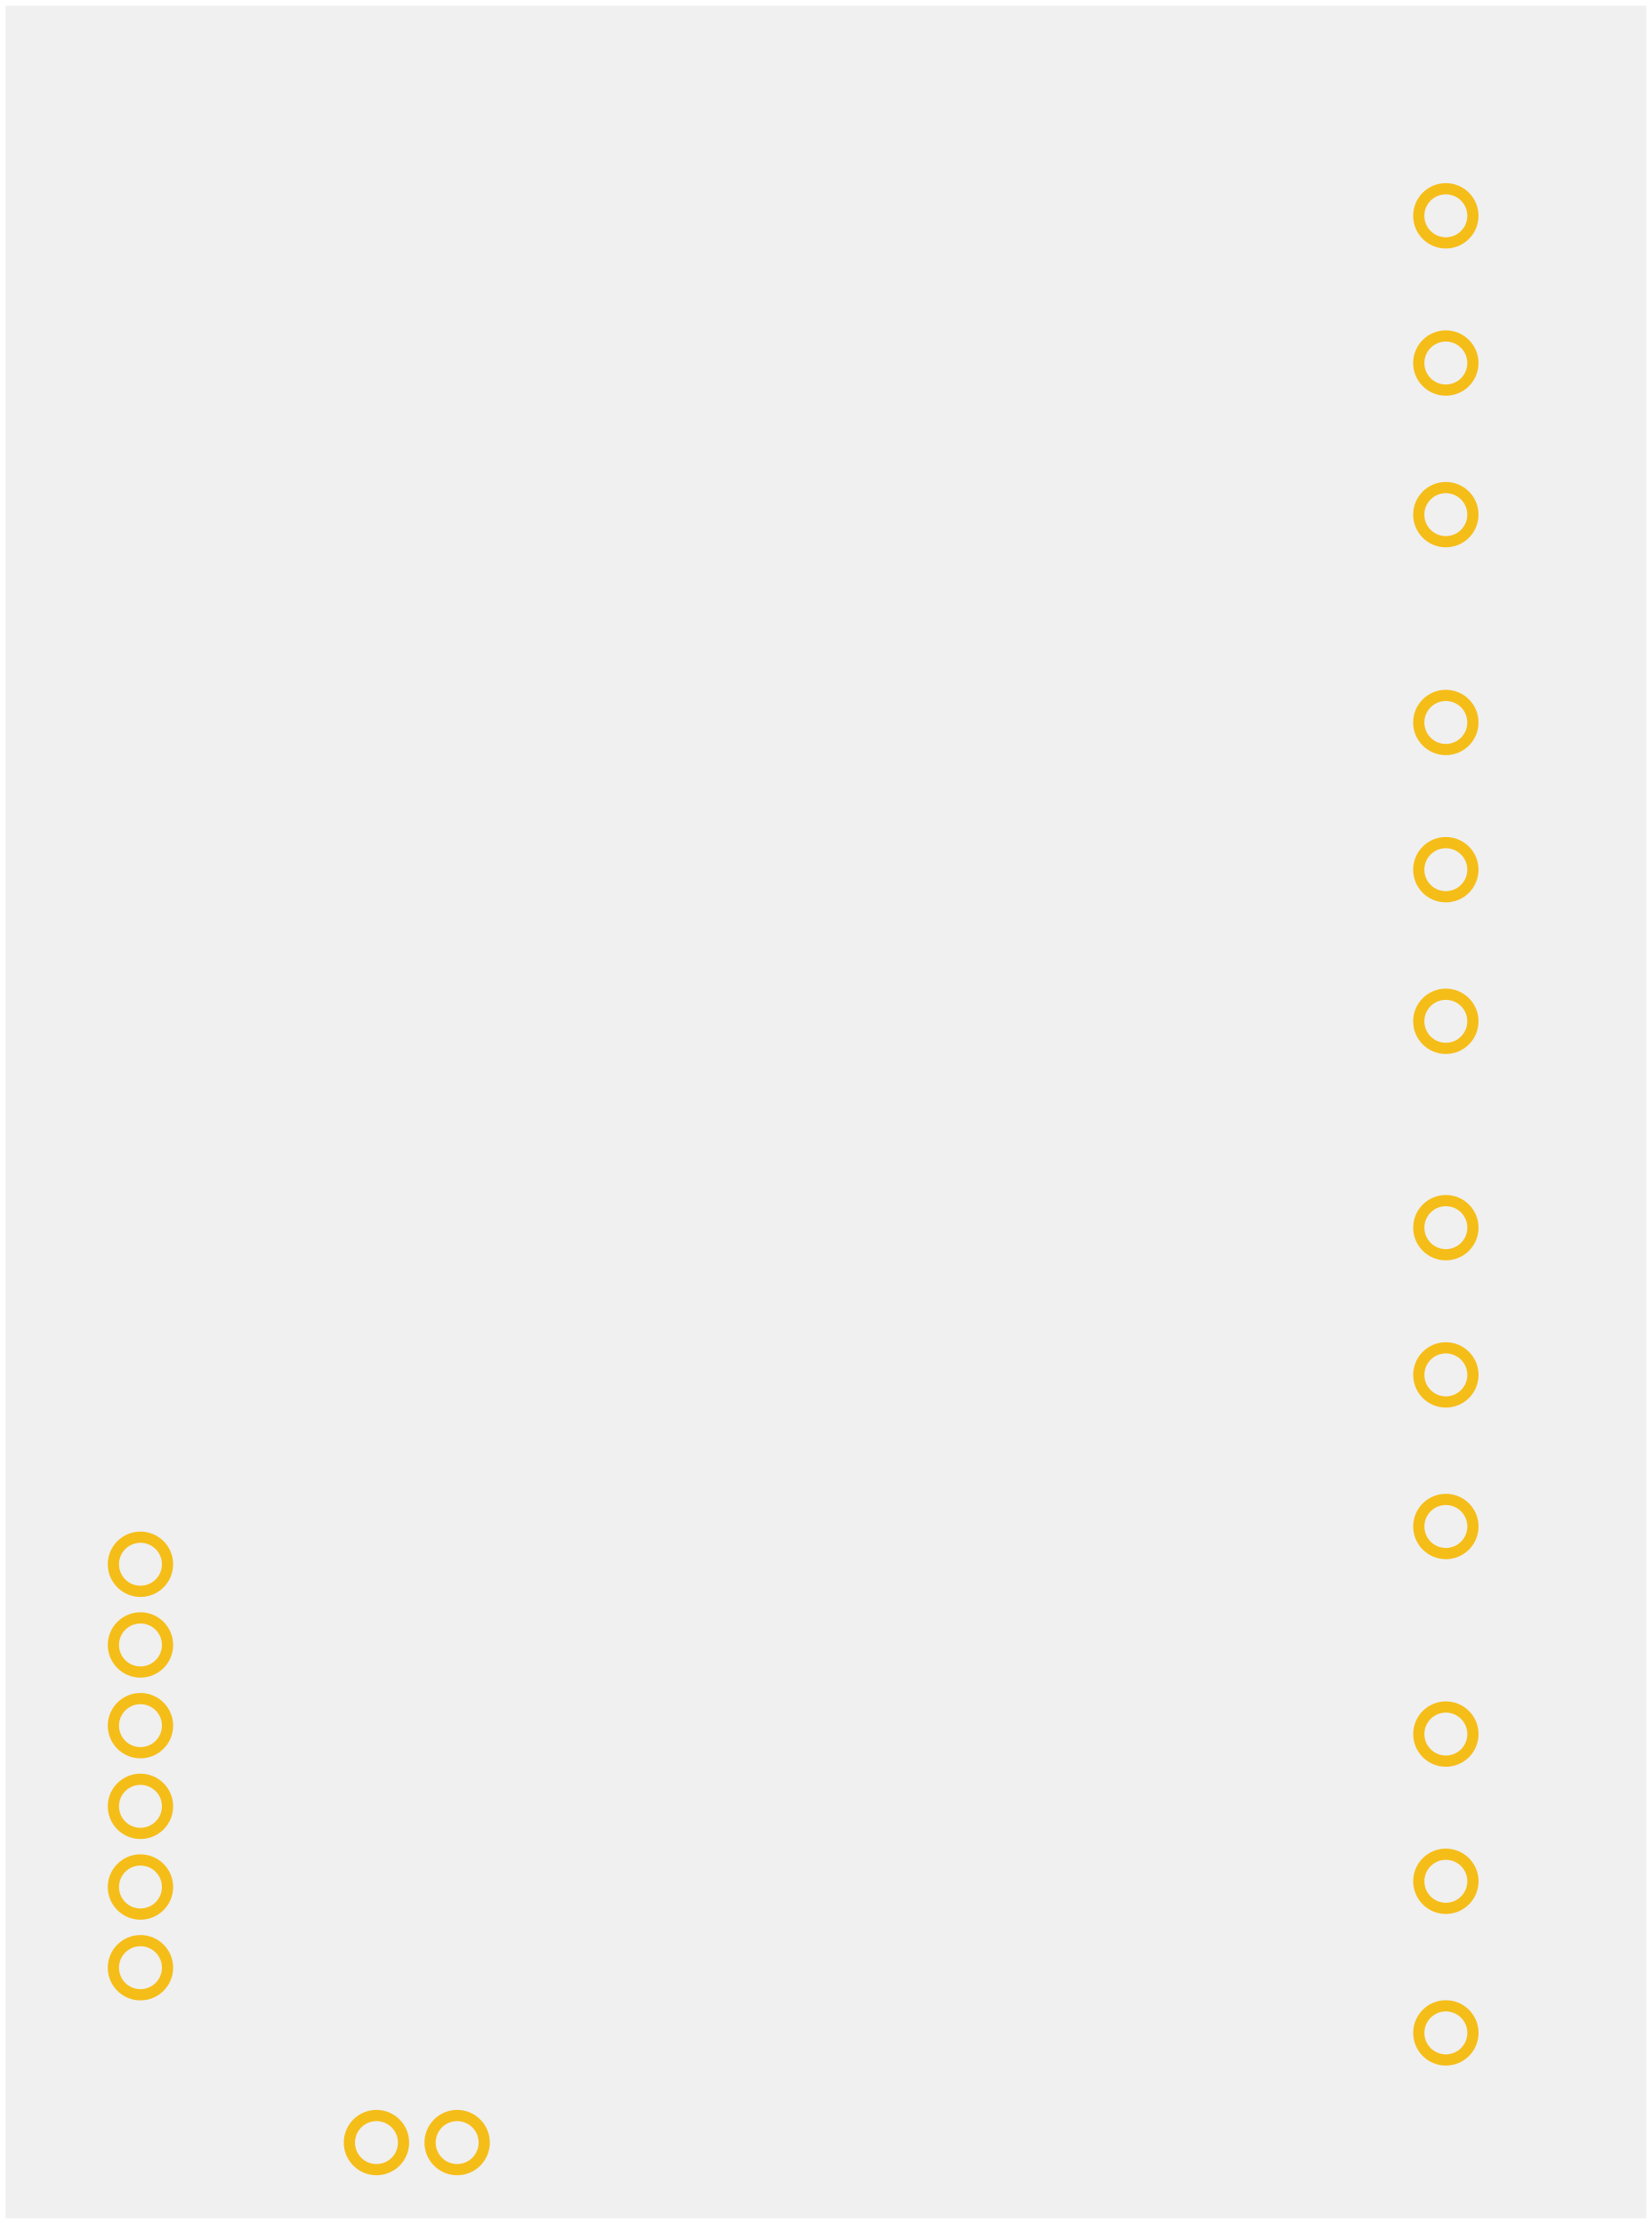
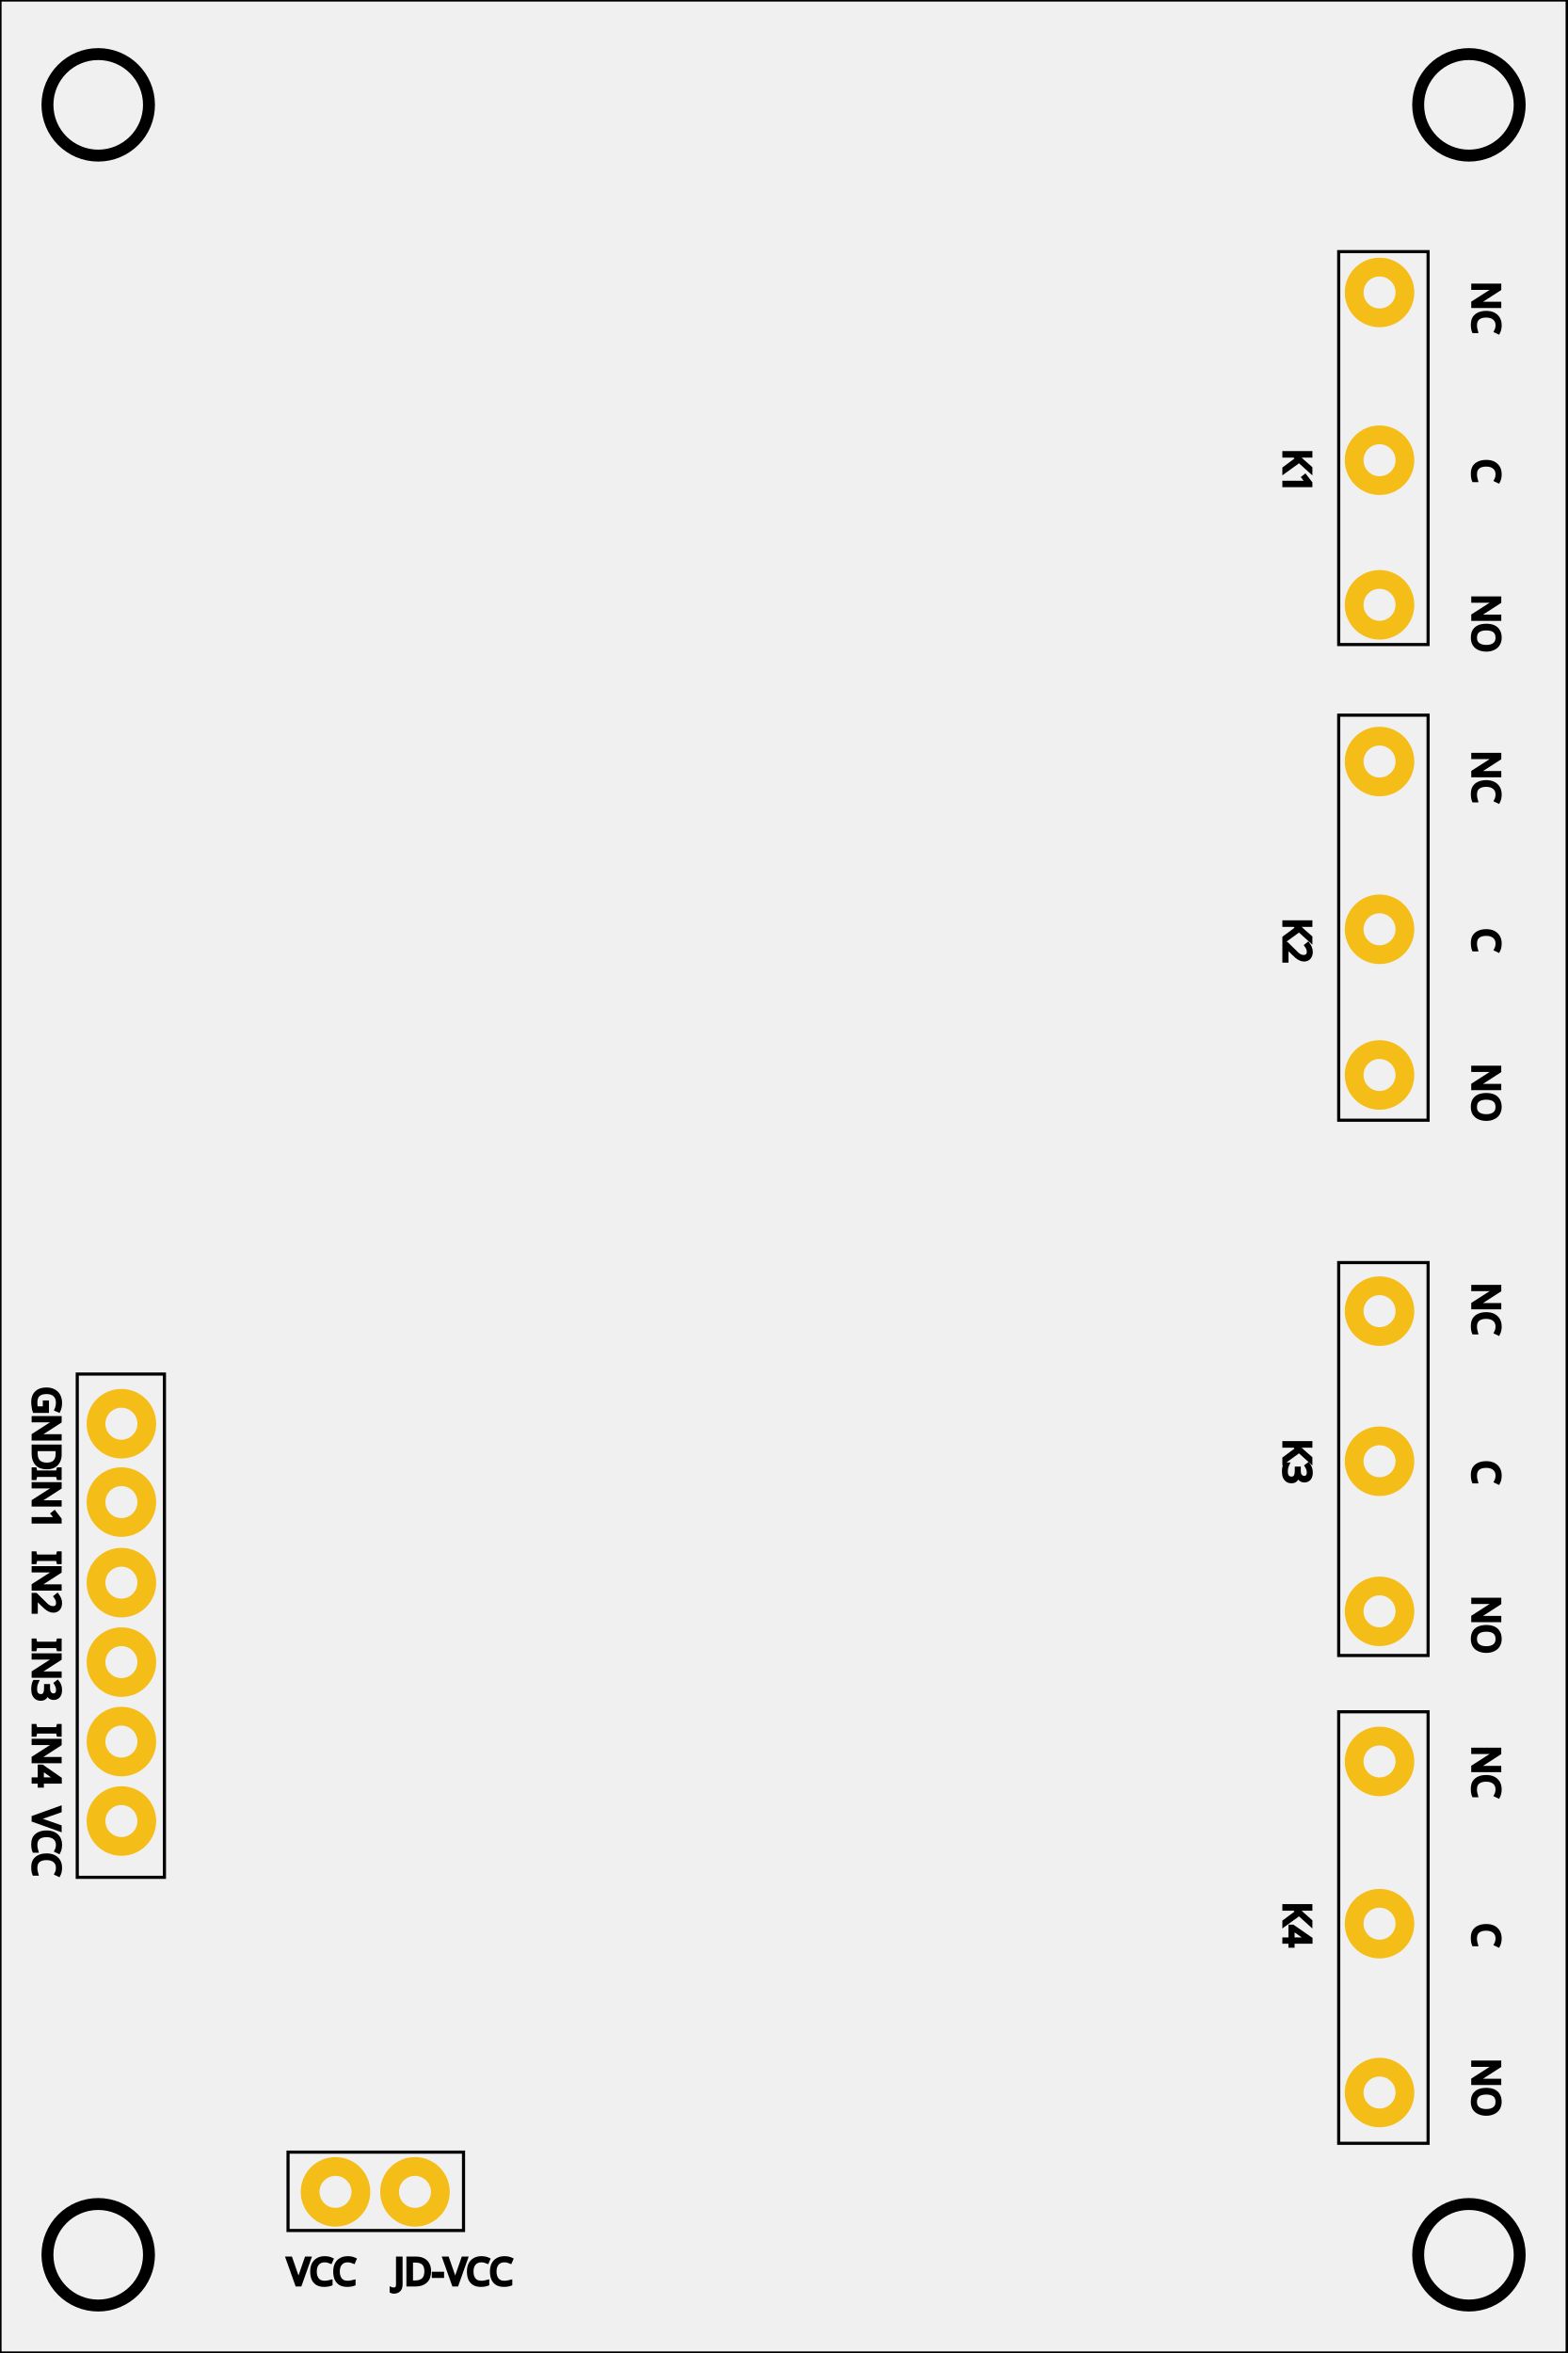
- <svg xmlns="http://www.w3.org/2000/svg" enable-background="new 0 0 147.402 198.43" gorn="0" version="1.1" width="2.047in" xml:space="preserve" viewBox="0 0 147.402 198.43" height="2.756in" id="Layer_2" x="0px" y="0px">
-   <g gorn="0.2" id="silkscreen">
-     <rect width="147.402" fill="none" stroke-miterlimit="10" stroke="#FFFFFF" stroke-width="1" height="198.43" />
+ <svg xmlns="http://www.w3.org/2000/svg" version="1.2" baseProfile="tiny" id="Layer_1" x="0px" y="0px" viewBox="0 0 177.5 266.5" width="177.5" height="266.5" xml:space="preserve">
+   <g id="silkscreen">
+     <rect fill="none" stroke="#000000" stroke-width="0.355" stroke-miterlimit="10" width="177.5" height="266.5" />
+     <rect x="32.625" y="243.75" fill="none" stroke="#000000" stroke-width="0.355" stroke-miterlimit="10" width="19.875" height="8.875" />
+     <rect x="8.75" y="155.625" fill="none" stroke="#000000" stroke-width="0.355" stroke-miterlimit="10" width="9.875" height="57" />
+     <rect x="151.625" y="28.5" fill="none" stroke="#000000" stroke-width="0.355" stroke-miterlimit="10" width="10.125" height="44.5" />
+     <rect x="151.625" y="81" fill="none" stroke="#000000" stroke-width="0.355" stroke-miterlimit="10" width="10.125" height="45.875" />
+     <rect x="151.625" y="143" fill="none" stroke="#000000" stroke-width="0.355" stroke-miterlimit="10" width="10.125" height="44.5" />
+     <rect x="151.625" y="193.875" fill="none" stroke="#000000" stroke-width="0.355" stroke-miterlimit="10" width="10.125" height="48.875" />
+     <g>
+       <text transform="matrix(-1.346898e-10 0.9978 -1 -1.343903e-10 3.759764 157.0584)" font-family="'OCRA'" font-size="4.261px">GND</text>
+       <text transform="matrix(-1.346898e-10 0.9978 -1 -1.343903e-10 3.759764 157.0584)" fill="none" stroke="#000000" stroke-width="0.354" font-family="'OCRA'" font-size="4.261px">GND</text>
+       <text transform="matrix(-1.346898e-10 0.9978 -1 -1.343903e-10 3.759764 166.1932)" font-family="'OCRA'" font-size="4.261px">IN1</text>
+       <text transform="matrix(-1.346898e-10 0.9978 -1 -1.343903e-10 3.759764 166.1932)" fill="none" stroke="#000000" stroke-width="0.354" font-family="'OCRA'" font-size="4.261px">IN1</text>
+       <text transform="matrix(-1.346898e-10 0.9978 -1 -1.343903e-10 3.759764 175.7127)" font-family="'OCRA'" font-size="4.261px">IN2</text>
+       <text transform="matrix(-1.346898e-10 0.9978 -1 -1.343903e-10 3.759764 175.7127)" fill="none" stroke="#000000" stroke-width="0.354" font-family="'OCRA'" font-size="4.261px">IN2</text>
+       <text transform="matrix(-1.346898e-10 0.9978 -1 -1.343903e-10 3.759764 185.5819)" font-family="'OCRA'" font-size="4.261px">IN3</text>
+       <text transform="matrix(-1.346898e-10 0.9978 -1 -1.343903e-10 3.759764 185.5819)" fill="none" stroke="#000000" stroke-width="0.354" font-family="'OCRA'" font-size="4.261px">IN3</text>
+       <text transform="matrix(-1.346898e-10 0.9978 -1 -1.343903e-10 3.759764 195.2616)" font-family="'OCRA'" font-size="4.261px">IN4</text>
+       <text transform="matrix(-1.346898e-10 0.9978 -1 -1.343903e-10 3.759764 195.2616)" fill="none" stroke="#000000" stroke-width="0.354" font-family="'OCRA'" font-size="4.261px">IN4</text>
+       <text transform="matrix(-1.346898e-10 0.9978 -1 -1.343903e-10 3.759764 204.7186)" font-family="'OCRA'" font-size="4.261px">VCC</text>
+       <text transform="matrix(-1.346898e-10 0.9978 -1 -1.343903e-10 3.759764 204.7186)" fill="none" stroke="#000000" stroke-width="0.354" font-family="'OCRA'" font-size="4.261px">VCC</text>
+       <text transform="matrix(1.0022 0 0 1 32.53125 258.7889)" font-family="'OCRA'" font-size="4.252px">VCC</text>
+       <text transform="matrix(1.0022 0 0 1 32.53125 258.7889)" fill="none" stroke="#000000" stroke-width="0.354" font-family="'OCRA'" font-size="4.252px">VCC</text>
+       <text transform="matrix(1.0022 0 0 1 44.6377 258.7889)" font-family="'OCRA'" font-size="4.252px">JD-VCC</text>
+       <text transform="matrix(1.0022 0 0 1 44.6377 258.7889)" fill="none" stroke="#000000" stroke-width="0.354" font-family="'OCRA'" font-size="4.252px">JD-VCC</text>
+       <text transform="matrix(-1.346898e-10 0.9978 -1 -1.343903e-10 145.4199 50.85777)" font-family="'OCRA'" font-size="4.261px">K1</text>
+       <text transform="matrix(-1.346898e-10 0.9978 -1 -1.343903e-10 145.4199 50.85777)" fill="none" stroke="#000000" stroke-width="0.354" font-family="'OCRA'" font-size="4.261px">K1</text>
+       <text transform="matrix(-1.346898e-10 0.9978 -1 -1.343903e-10 145.4199 104.0062)" font-family="'OCRA'" font-size="4.261px">K2</text>
+       <text transform="matrix(-1.346898e-10 0.9978 -1 -1.343903e-10 145.4199 104.0062)" fill="none" stroke="#000000" stroke-width="0.354" font-family="'OCRA'" font-size="4.261px">K2</text>
+       <text transform="matrix(-1.346898e-10 0.9978 -1 -1.343903e-10 145.4199 162.992)" font-family="'OCRA'" font-size="4.261px">K3</text>
+       <text transform="matrix(-1.346898e-10 0.9978 -1 -1.343903e-10 145.4199 162.992)" fill="none" stroke="#000000" stroke-width="0.354" font-family="'OCRA'" font-size="4.261px">K3</text>
+       <text transform="matrix(-1.346898e-10 0.9978 -1 -1.343903e-10 145.4199 215.4334)" font-family="'OCRA'" font-size="4.261px">K4</text>
+       <text transform="matrix(-1.346898e-10 0.9978 -1 -1.343903e-10 145.4199 215.4334)" fill="none" stroke="#000000" stroke-width="0.354" font-family="'OCRA'" font-size="4.261px">K4</text>
+       <text transform="matrix(-1.346898e-10 0.9978 -1 -1.343903e-10 166.8145 67.32359)" font-family="'OCRA'" font-size="4.261px">NO</text>
+       <text transform="matrix(-1.346898e-10 0.9978 -1 -1.343903e-10 166.8145 67.32359)" fill="none" stroke="#000000" stroke-width="0.354" font-family="'OCRA'" font-size="4.261px">NO</text>
+       <text transform="matrix(-1.346898e-10 0.9978 -1 -1.343903e-10 166.8145 31.88999)" font-family="'OCRA'" font-size="4.261px">NC</text>
+       <text transform="matrix(-1.346898e-10 0.9978 -1 -1.343903e-10 166.8145 31.88999)" fill="none" stroke="#000000" stroke-width="0.354" font-family="'OCRA'" font-size="4.261px">NC</text>
+       <text transform="matrix(-1.346898e-10 0.9978 -1 -1.343903e-10 166.8145 51.99839)" font-family="'OCRA'" font-size="4.261px">C</text>
+       <text transform="matrix(-1.346898e-10 0.9978 -1 -1.343903e-10 166.8145 51.99839)" fill="none" stroke="#000000" stroke-width="0.354" font-family="'OCRA'" font-size="4.261px">C</text>
+       <text transform="matrix(-1.346898e-10 0.9978 -1 -1.343903e-10 166.8115 120.473)" font-family="'OCRA'" font-size="4.261px">NO</text>
+       <text transform="matrix(-1.346898e-10 0.9978 -1 -1.343903e-10 166.8115 120.473)" fill="none" stroke="#000000" stroke-width="0.354" font-family="'OCRA'" font-size="4.261px">NO</text>
+       <text transform="matrix(-1.346898e-10 0.9978 -1 -1.343903e-10 166.8145 85.03941)" font-family="'OCRA'" font-size="4.261px">NC</text>
+       <text transform="matrix(-1.346898e-10 0.9978 -1 -1.343903e-10 166.8145 85.03941)" fill="none" stroke="#000000" stroke-width="0.354" font-family="'OCRA'" font-size="4.261px">NC</text>
+       <text transform="matrix(-1.346898e-10 0.9978 -1 -1.343903e-10 166.8145 105.1488)" font-family="'OCRA'" font-size="4.261px">C</text>
+       <text transform="matrix(-1.346898e-10 0.9978 -1 -1.343903e-10 166.8145 105.1488)" fill="none" stroke="#000000" stroke-width="0.354" font-family="'OCRA'" font-size="4.261px">C</text>
+       <text transform="matrix(-1.346898e-10 0.9978 -1 -1.343903e-10 166.8145 180.7284)" font-family="'OCRA'" font-size="4.261px">NO</text>
+       <text transform="matrix(-1.346898e-10 0.9978 -1 -1.343903e-10 166.8145 180.7284)" fill="none" stroke="#000000" stroke-width="0.354" font-family="'OCRA'" font-size="4.261px">NO</text>
+       <text transform="matrix(-1.346898e-10 0.9978 -1 -1.343903e-10 166.8145 145.2948)" font-family="'OCRA'" font-size="4.261px">NC</text>
+       <text transform="matrix(-1.346898e-10 0.9978 -1 -1.343903e-10 166.8145 145.2948)" fill="none" stroke="#000000" stroke-width="0.354" font-family="'OCRA'" font-size="4.261px">NC</text>
+       <text transform="matrix(-1.346898e-10 0.9978 -1 -1.343903e-10 166.8145 165.4022)" font-family="'OCRA'" font-size="4.261px">C</text>
+       <text transform="matrix(-1.346898e-10 0.9978 -1 -1.343903e-10 166.8145 165.4022)" fill="none" stroke="#000000" stroke-width="0.354" font-family="'OCRA'" font-size="4.261px">C</text>
+       <text transform="matrix(-1.346898e-10 0.9978 -1 -1.343903e-10 166.8115 233.1502)" font-family="'OCRA'" font-size="4.261px">NO</text>
+       <text transform="matrix(-1.346898e-10 0.9978 -1 -1.343903e-10 166.8115 233.1502)" fill="none" stroke="#000000" stroke-width="0.354" font-family="'OCRA'" font-size="4.261px">NO</text>
+       <text transform="matrix(-1.346898e-10 0.9978 -1 -1.343903e-10 166.8115 197.7166)" font-family="'OCRA'" font-size="4.261px">NC</text>
+       <text transform="matrix(-1.346898e-10 0.9978 -1 -1.343903e-10 166.8115 197.7166)" fill="none" stroke="#000000" stroke-width="0.354" font-family="'OCRA'" font-size="4.261px">NC</text>
+       <text transform="matrix(-1.346898e-10 0.9978 -1 -1.343903e-10 166.8115 217.8241)" font-family="'OCRA'" font-size="4.261px">C</text>
+       <text transform="matrix(-1.346898e-10 0.9978 -1 -1.343903e-10 166.8115 217.8241)" fill="none" stroke="#000000" stroke-width="0.354" font-family="'OCRA'" font-size="4.261px">C</text>
+     </g>
+     <ellipse fill="none" stroke="#000000" stroke-width="1.351" stroke-miterlimit="10" cx="11.125" cy="11.875" rx="5.75" ry="5.75" />
+     <ellipse fill="none" stroke="#000000" stroke-width="1.351" stroke-miterlimit="10" cx="166.375" cy="11.875" rx="5.75" ry="5.75" />
+     <ellipse fill="none" stroke="#000000" stroke-width="1.351" stroke-miterlimit="10" cx="166.375" cy="255.375" rx="5.75" ry="5.75" />
+     <ellipse fill="none" stroke="#000000" stroke-width="1.351" stroke-miterlimit="10" cx="11.125" cy="255.375" rx="5.75" ry="5.75" />
  </g>
-   <g gorn="0.3" id="copper1">
-     <g gorn="0.3.0" id="copper0">
-       <circle cx="12.534" gorn="0.3.0.0" cy="139.572" fill="none" r="2.416" stroke-miterlimit="10" stroke="#F5BD18" stroke-width="1" id="connector8pad" />
-       <circle cx="12.534" gorn="0.3.0.1" cy="146.773" fill="none" r="2.416" stroke-miterlimit="10" stroke="#F5BD18" stroke-width="1" id="connector9pad" />
-       <circle cx="12.534" gorn="0.3.0.2" cy="153.974" fill="none" r="2.416" stroke-miterlimit="10" stroke="#F5BD18" stroke-width="1" id="connector10pin" />
-       <circle cx="12.534" gorn="0.3.0.3" cy="161.173" fill="none" r="2.416" stroke-miterlimit="10" stroke="#F5BD18" stroke-width="1" id="connector11pin" />
-       <circle cx="12.534" gorn="0.3.0.4" cy="168.373" fill="none" r="2.416" stroke-miterlimit="10" stroke="#F5BD18" stroke-width="1" id="connector12pin" />
-       <circle cx="12.534" gorn="0.3.0.5" cy="175.573" fill="none" r="2.416" stroke-miterlimit="10" stroke="#F5BD18" stroke-width="1" id="connector13pin" />
-       <circle cx="40.793" gorn="0.3.0.6" cy="191.178" fill="none" r="2.416" stroke-miterlimit="10" stroke="#F5BD18" stroke-width="1" id="connector15pin" />
-       <circle cx="33.593" gorn="0.3.0.7" cy="191.178" fill="none" r="2.416" stroke-miterlimit="10" stroke="#F5BD18" stroke-width="1" id="connector14pin" />
-       <circle cx="129.016" gorn="0.3.0.8" cy="19.245" fill="none" r="2.416" stroke-miterlimit="10" stroke="#F5BD18" stroke-width="1" id="connector16pin" />
-       <circle cx="129.016" gorn="0.3.0.9" cy="32.382" fill="none" r="2.416" stroke-miterlimit="10" stroke="#F5BD18" stroke-width="1" id="connector17pin" />
-       <circle cx="129.016" gorn="0.3.0.10" cy="45.91" fill="none" r="2.416" stroke-miterlimit="10" stroke="#F5BD18" stroke-width="1" id="connector18pin" />
-       <circle cx="129.016" gorn="0.3.0.11" cy="64.456" fill="none" r="2.416" stroke-miterlimit="10" stroke="#F5BD18" stroke-width="1" id="connector19pin" />
-       <circle cx="129.016" gorn="0.3.0.12" cy="77.593" fill="none" r="2.416" stroke-miterlimit="10" stroke="#F5BD18" stroke-width="1" id="connector20pin" />
-       <circle cx="129.016" gorn="0.3.0.13" cy="91.122" fill="none" r="2.416" stroke-miterlimit="10" stroke="#F5BD18" stroke-width="1" id="connector21pin" />
-       <circle cx="129.019" gorn="0.3.0.14" cy="109.537" fill="none" r="2.416" stroke-miterlimit="10" stroke="#F5BD18" stroke-width="1" id="connector22pin" />
-       <circle cx="129.019" gorn="0.3.0.15" cy="122.675" fill="none" r="2.416" stroke-miterlimit="10" stroke="#F5BD18" stroke-width="1" id="connector23pin" />
-       <circle cx="129.019" gorn="0.3.0.16" cy="136.202" fill="none" r="2.416" stroke-miterlimit="10" stroke="#F5BD18" stroke-width="1" id="connector24pin" />
-       <circle cx="129.019" gorn="0.3.0.17" cy="154.725" fill="none" r="2.416" stroke-miterlimit="10" stroke="#F5BD18" stroke-width="1" id="connector25pin" />
-       <circle cx="129.019" gorn="0.3.0.18" cy="167.862" fill="none" r="2.416" stroke-miterlimit="10" stroke="#F5BD18" stroke-width="1" id="connector26pin" />
-       <circle cx="129.019" gorn="0.3.0.19" cy="181.39" fill="none" r="2.416" stroke-miterlimit="10" stroke="#F5BD18" stroke-width="1" id="connector27pin" />
+   <g id="copper1">
+     <g id="copper0">
+       <ellipse id="connector8pad" fill="none" stroke="#F5BD18" stroke-width="2.126" stroke-miterlimit="10" cx="13.75" cy="161.25" rx="2.875" ry="2.875" />
+       <ellipse id="connector9pad" fill="none" stroke="#F5BD18" stroke-width="2.126" stroke-miterlimit="10" cx="13.75" cy="170.125" rx="2.875" ry="2.875" />
+       <ellipse id="connector10pin" fill="none" stroke="#F5BD18" stroke-width="2.126" stroke-miterlimit="10" cx="13.75" cy="179.25" rx="2.875" ry="2.875" />
+       <ellipse id="connector11pin" fill="none" stroke="#F5BD18" stroke-width="2.126" stroke-miterlimit="10" cx="13.75" cy="188.25" rx="2.875" ry="2.875" />
+       <ellipse id="connector12pin" fill="none" stroke="#F5BD18" stroke-width="2.126" stroke-miterlimit="10" cx="13.75" cy="197.25" rx="2.875" ry="2.875" />
+       <ellipse id="connector13pin" fill="none" stroke="#F5BD18" stroke-width="2.126" stroke-miterlimit="10" cx="13.75" cy="206.25" rx="2.875" ry="2.875" />
+       <ellipse id="connector15pin" fill="none" stroke="#F5BD18" stroke-width="2.126" stroke-miterlimit="10" cx="47" cy="248.25" rx="2.875" ry="2.875" />
+       <ellipse id="connector14pin" fill="none" stroke="#F5BD18" stroke-width="2.126" stroke-miterlimit="10" cx="38" cy="248.25" rx="2.875" ry="2.875" />
+       <ellipse id="connector16pin" fill="none" stroke="#F5BD18" stroke-width="2.126" stroke-miterlimit="10" cx="156.25" cy="33.125" rx="2.875" ry="2.875" />
+       <ellipse id="connector17pin" fill="none" stroke="#F5BD18" stroke-width="2.126" stroke-miterlimit="10" cx="156.25" cy="52.125" rx="2.875" ry="2.875" />
+       <ellipse id="connector18pin" fill="none" stroke="#F5BD18" stroke-width="2.126" stroke-miterlimit="10" cx="156.25" cy="68.5" rx="2.875" ry="2.875" />
+       <ellipse id="connector19pin" fill="none" stroke="#F5BD18" stroke-width="2.126" stroke-miterlimit="10" cx="156.25" cy="86.25" rx="2.875" ry="2.875" />
+       <ellipse id="connector20pin" fill="none" stroke="#F5BD18" stroke-width="2.126" stroke-miterlimit="10" cx="156.25" cy="105.25" rx="2.875" ry="2.875" />
+       <ellipse id="connector21pin" fill="none" stroke="#F5BD18" stroke-width="2.126" stroke-miterlimit="10" cx="156.25" cy="121.75" rx="2.875" ry="2.875" />
+       <ellipse id="connector22pin" fill="none" stroke="#F5BD18" stroke-width="2.126" stroke-miterlimit="10" cx="156.25" cy="148.5" rx="2.875" ry="2.875" />
+       <ellipse id="connector23pin" fill="none" stroke="#F5BD18" stroke-width="2.126" stroke-miterlimit="10" cx="156.25" cy="165.5" rx="2.875" ry="2.875" />
+       <ellipse id="connector24pin" fill="none" stroke="#F5BD18" stroke-width="2.126" stroke-miterlimit="10" cx="156.25" cy="182.5" rx="2.875" ry="2.875" />
+       <ellipse id="connector25pin" fill="none" stroke="#F5BD18" stroke-width="2.126" stroke-miterlimit="10" cx="156.25" cy="199.5" rx="2.875" ry="2.875" />
+       <ellipse id="connector26pin" fill="none" stroke="#F5BD18" stroke-width="2.126" stroke-miterlimit="10" cx="156.25" cy="217.875" rx="2.875" ry="2.875" />
+       <ellipse id="connector27pin" fill="none" stroke="#F5BD18" stroke-width="2.126" stroke-miterlimit="10" cx="156.25" cy="237" rx="2.875" ry="2.875" />
    </g>
  </g>
</svg>
